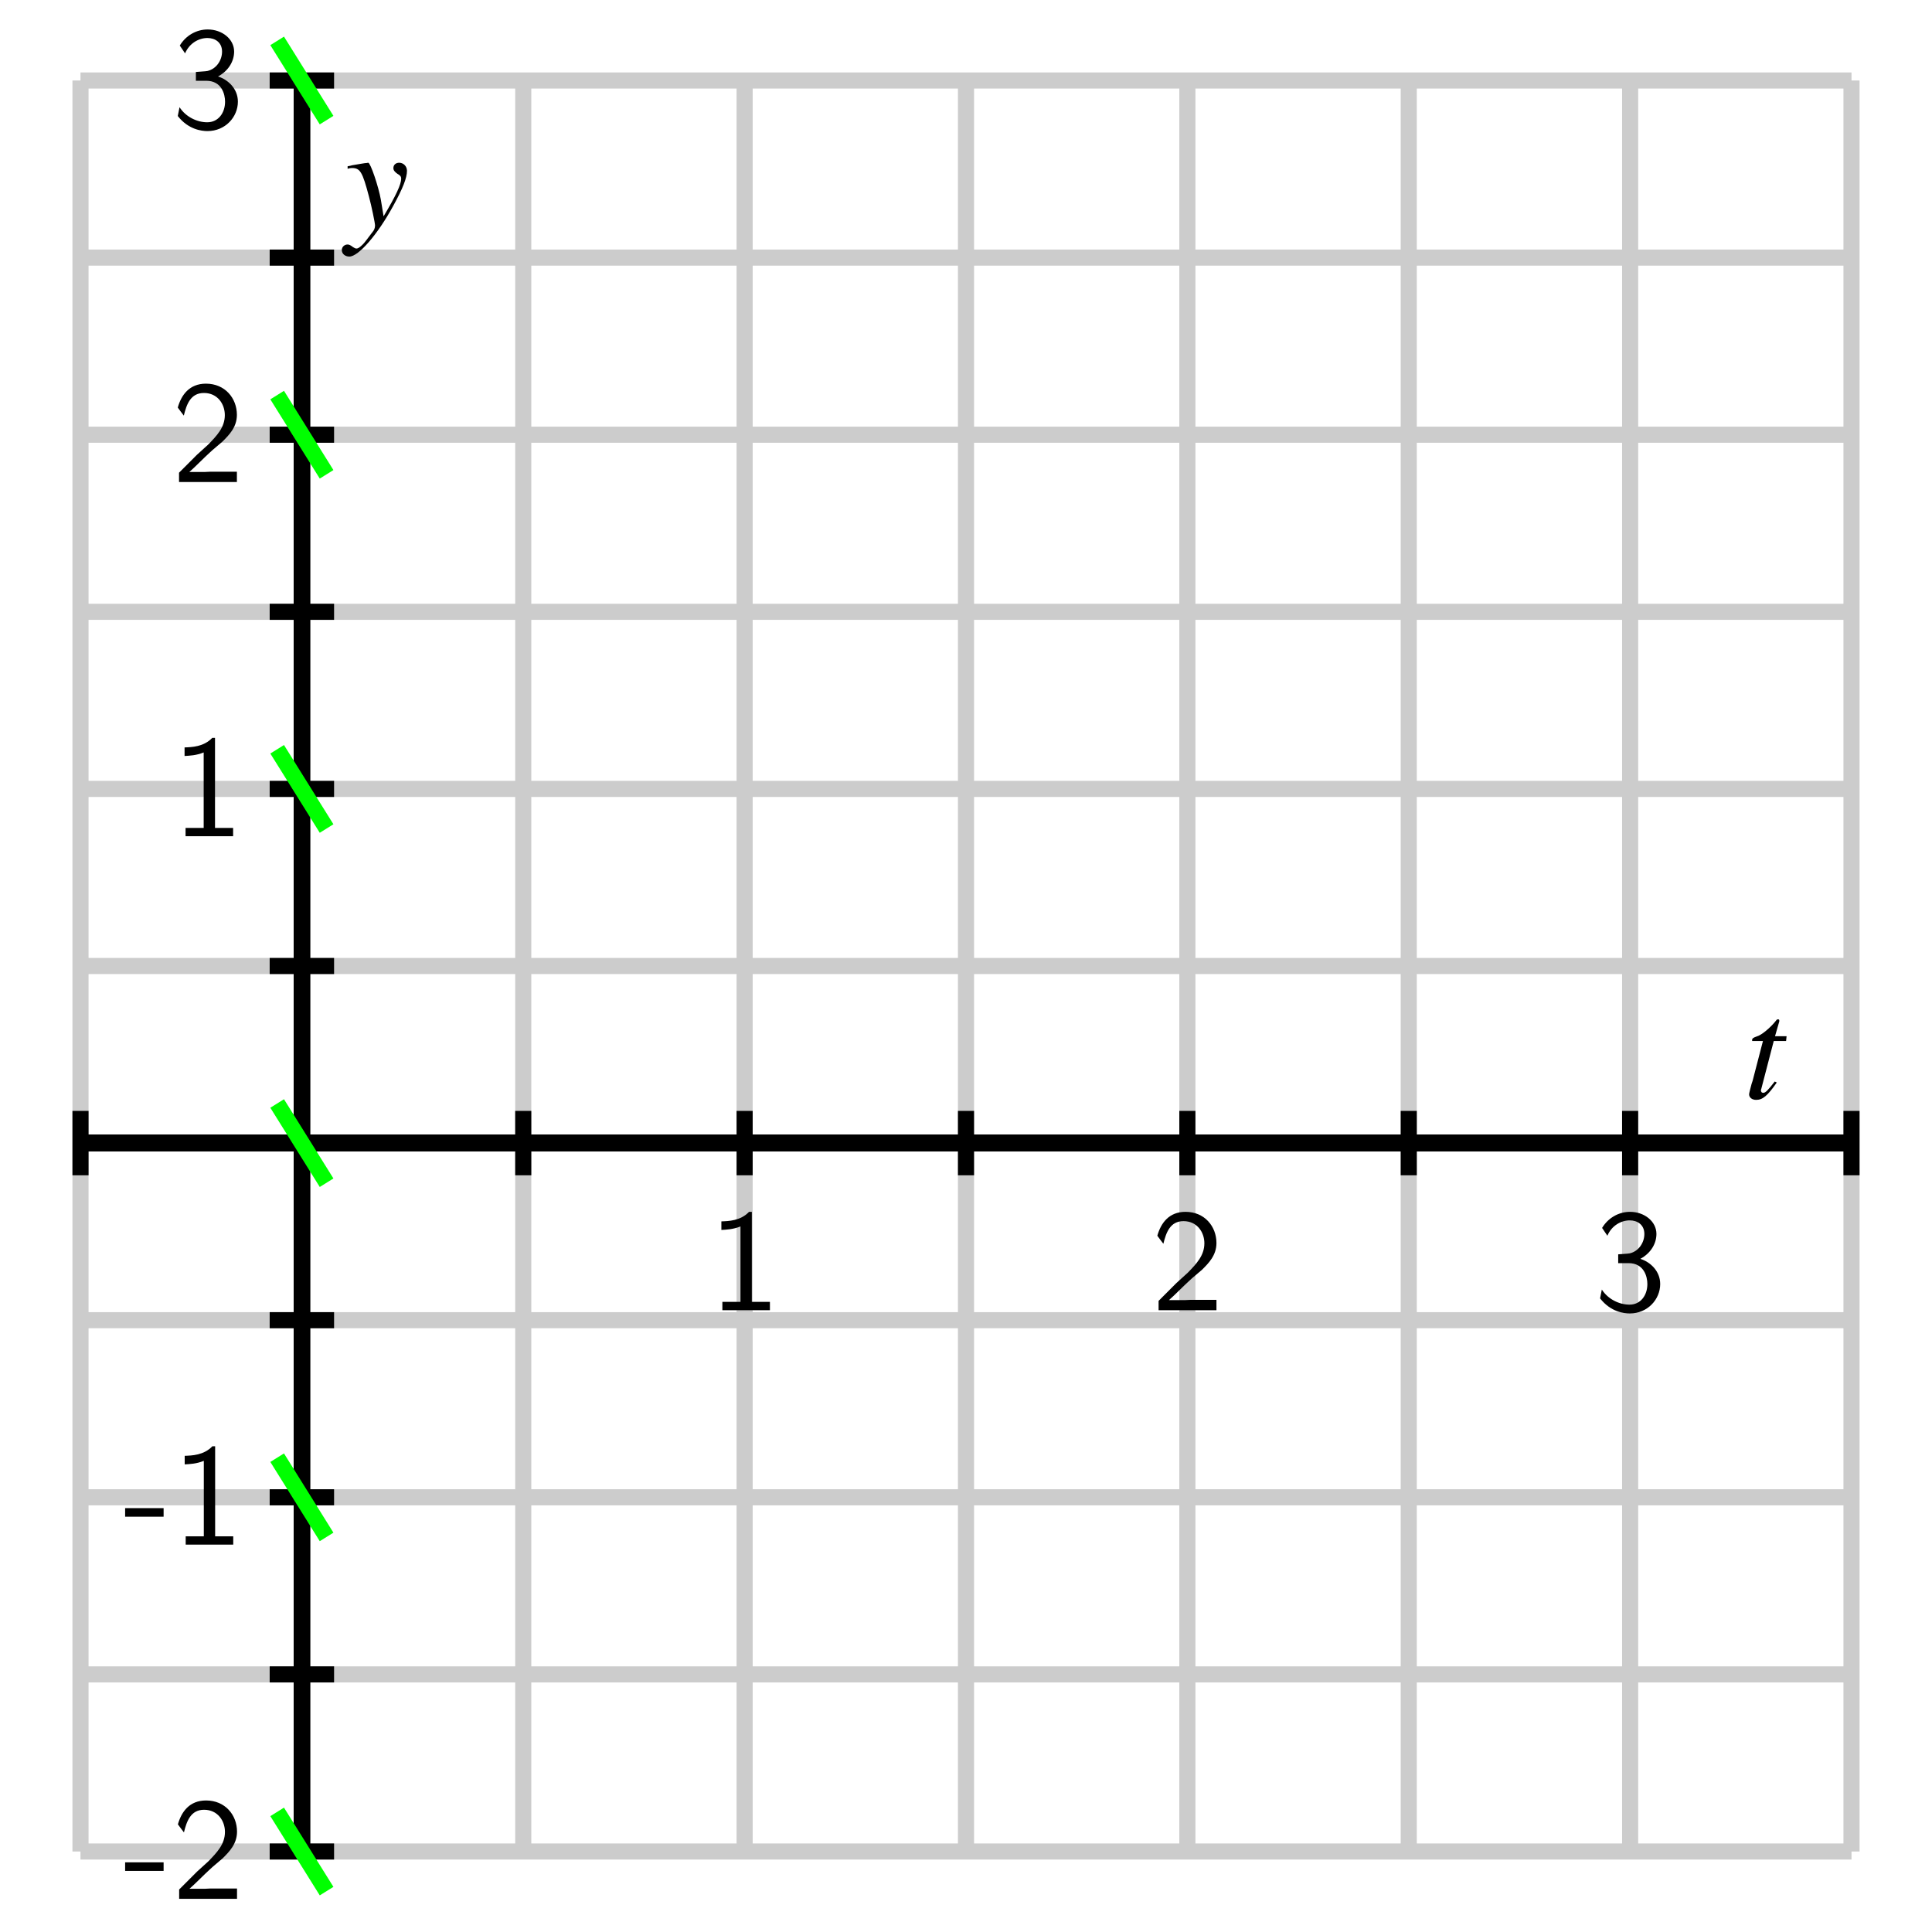
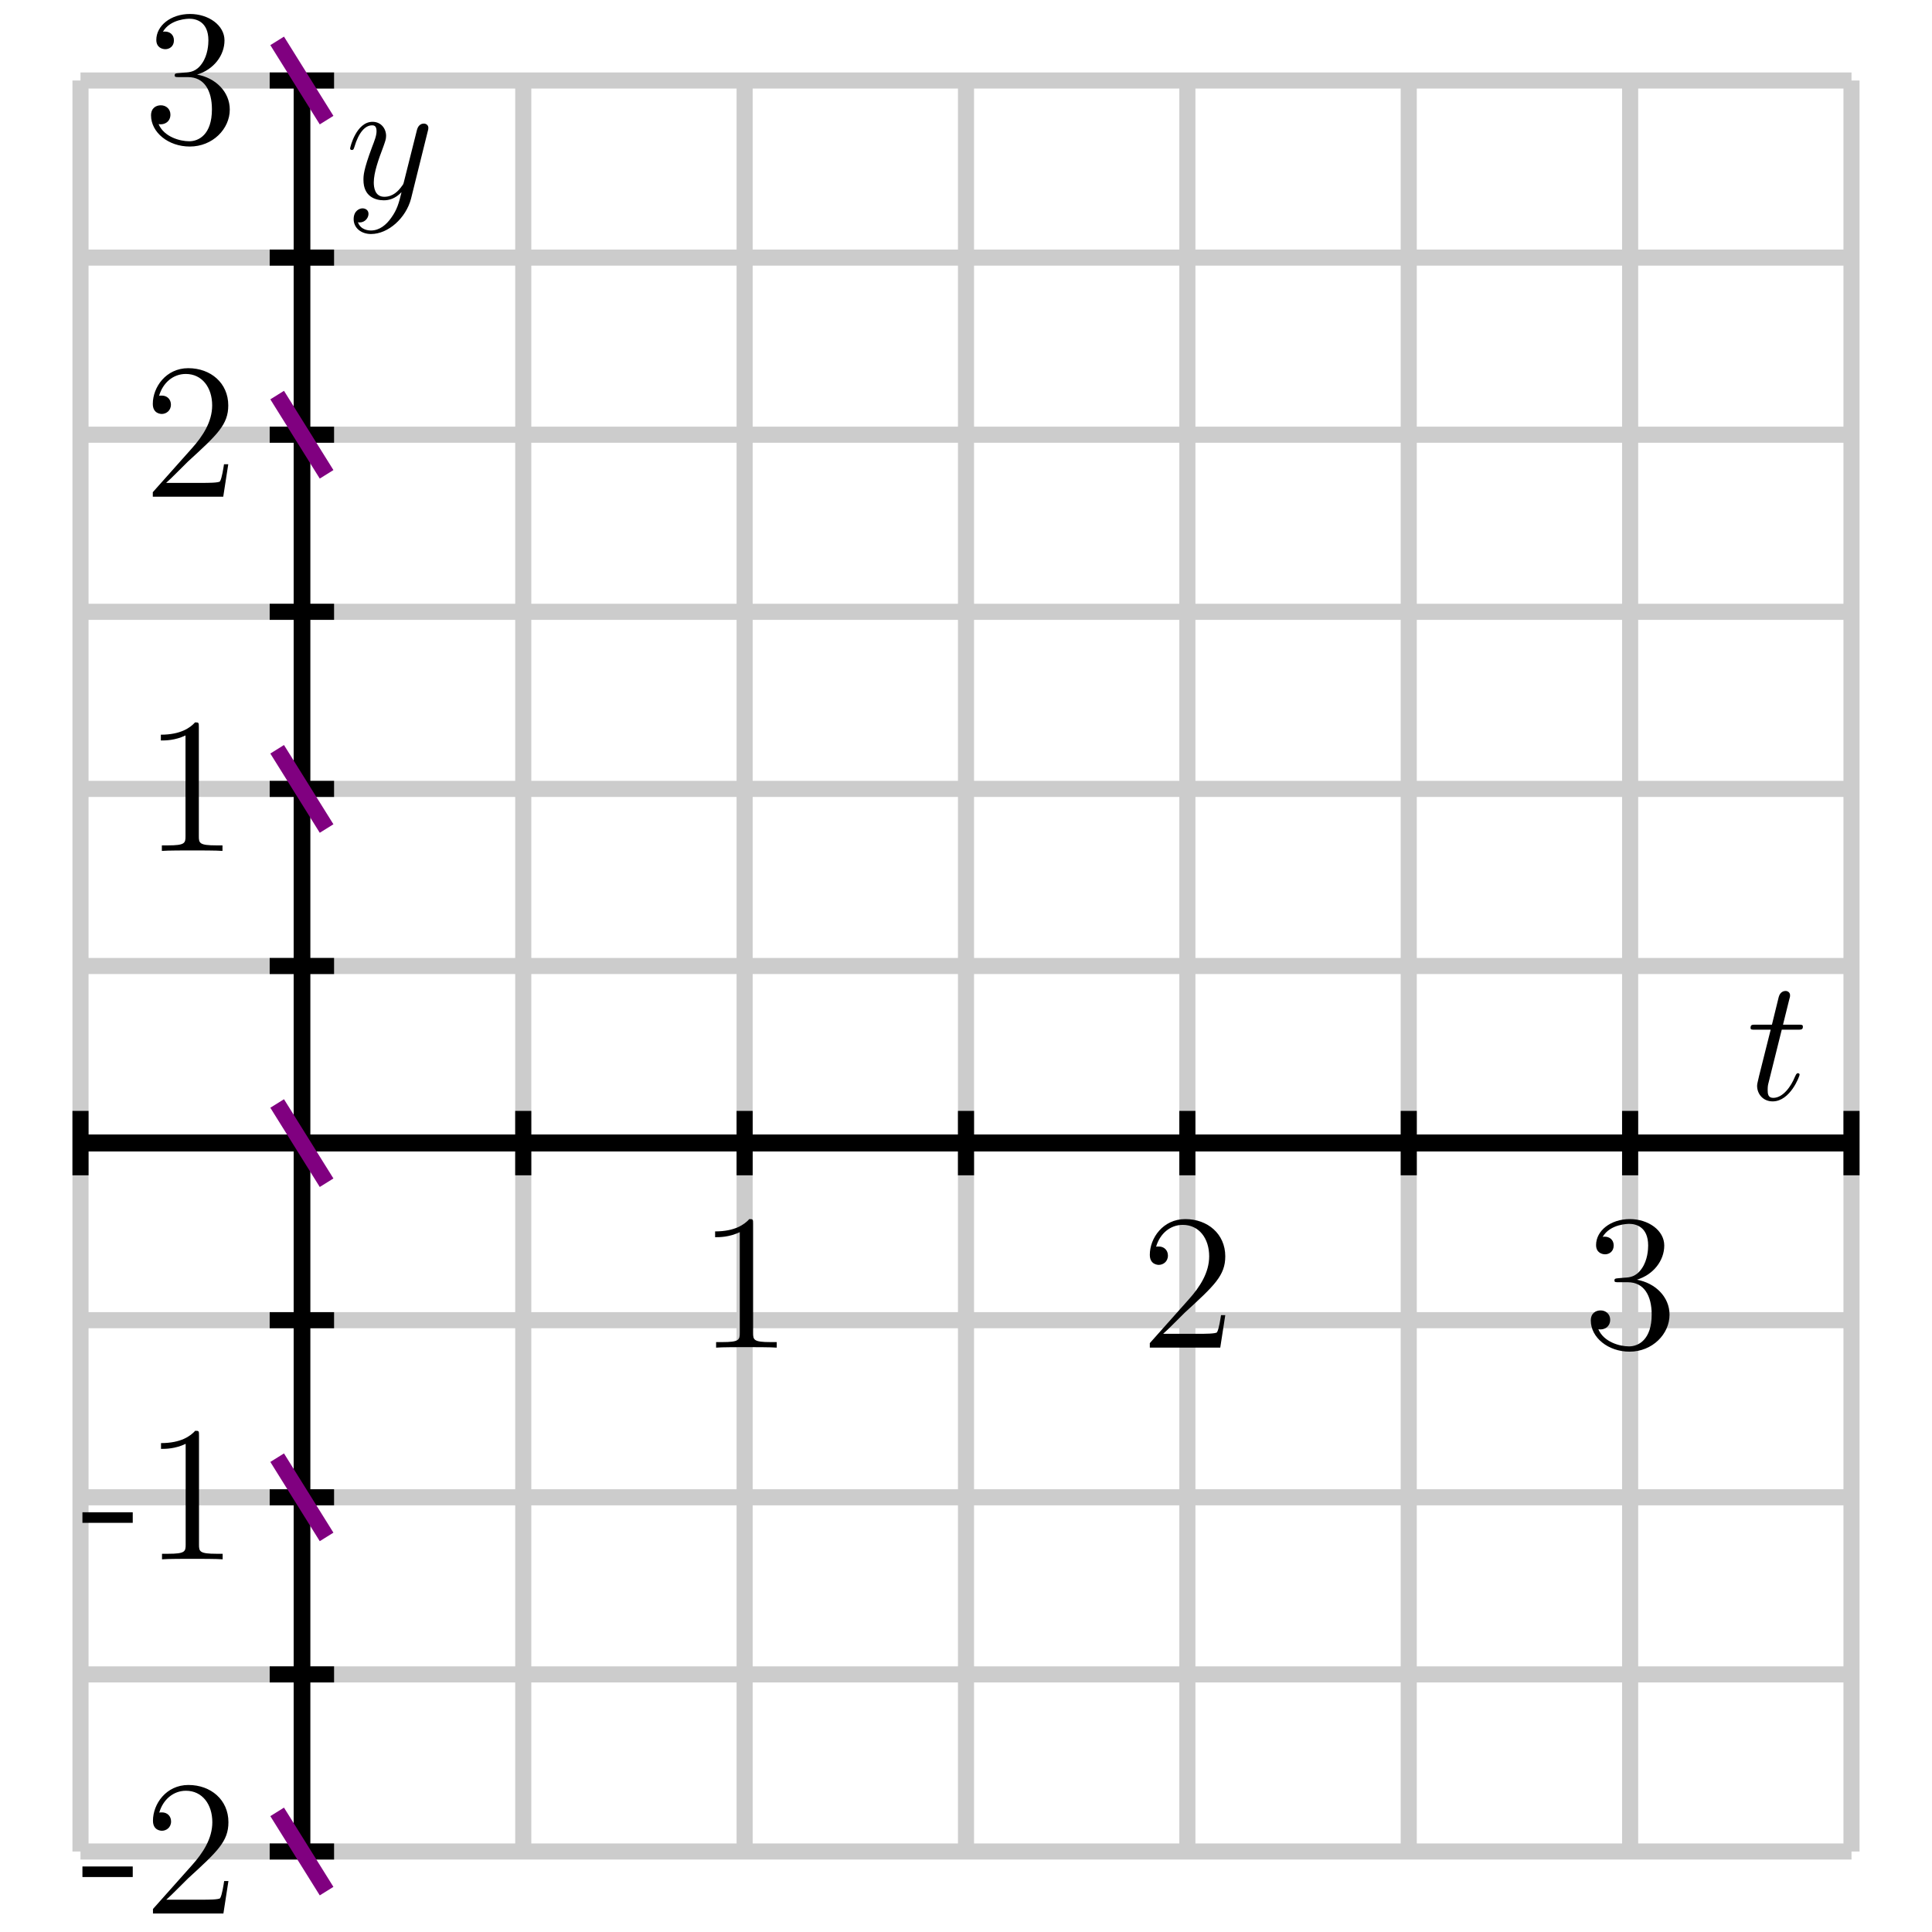
<svg xmlns="http://www.w3.org/2000/svg" xmlns:xlink="http://www.w3.org/1999/xlink" width="120pt" height="120pt" viewBox="0 0 120 120" version="1.1">
  <defs>
    <g>
      <symbol overflow="visible" id="glyph0-0">
        <path style="stroke:none;" d="" />
      </symbol>
      <symbol overflow="visible" id="glyph0-1">
-         <path style="stroke:none;" d="M 2.688 -6.109 L 2.516 -6.109 C 1.984 -5.547 1.234 -5.531 0.797 -5.516 L 0.797 -4.984 C 1.094 -5 1.531 -5.016 1.984 -5.203 L 1.984 -0.516 L 0.859 -0.516 L 0.859 0 L 3.812 0 L 3.812 -0.516 L 2.688 -0.516 Z M 2.688 -6.109 " />
+         <path style="stroke:none;" d="M 3.453 -7.688 C 3.453 -7.969 3.453 -7.984 3.219 -7.984 C 2.922 -7.656 2.328 -7.219 1.094 -7.219 L 1.094 -6.859 C 1.375 -6.859 1.969 -6.859 2.625 -7.172 L 2.625 -0.922 C 2.625 -0.484 2.594 -0.344 1.531 -0.344 L 1.156 -0.344 L 1.156 0 C 1.484 -0.031 2.656 -0.031 3.047 -0.031 C 3.438 -0.031 4.594 -0.031 4.922 0 L 4.922 -0.344 L 4.547 -0.344 C 3.484 -0.344 3.453 -0.484 3.453 -0.922 Z M 3.453 -7.688 " />
      </symbol>
      <symbol overflow="visible" id="glyph0-2">
-         <path style="stroke:none;" d="M 1.562 -1.688 L 0.453 -0.578 L 0.453 0 L 4.047 0 L 4.047 -0.641 L 2.406 -0.641 C 2.297 -0.641 2.188 -0.625 2.078 -0.625 L 1.094 -0.625 C 1.391 -0.875 2.062 -1.562 2.344 -1.812 C 2.516 -1.984 2.984 -2.359 3.156 -2.516 C 3.562 -2.922 4.047 -3.406 4.047 -4.172 C 4.047 -5.203 3.312 -6.109 2.125 -6.109 C 1.094 -6.109 0.594 -5.406 0.375 -4.625 C 0.484 -4.469 0.531 -4.422 0.547 -4.391 C 0.562 -4.375 0.656 -4.25 0.75 -4.125 C 0.922 -4.828 1.172 -5.531 2 -5.531 C 2.844 -5.531 3.297 -4.844 3.297 -4.156 C 3.297 -3.391 2.797 -2.875 2.266 -2.328 Z M 1.562 -1.688 " />
+         <path style="stroke:none;" d="M 5.281 -2.016 L 5.016 -2.016 C 4.984 -1.812 4.891 -1.156 4.766 -0.953 C 4.688 -0.859 4 -0.859 3.641 -0.859 L 1.422 -0.859 C 1.734 -1.125 2.469 -1.891 2.781 -2.188 C 4.609 -3.859 5.281 -4.484 5.281 -5.672 C 5.281 -7.062 4.188 -7.984 2.797 -7.984 C 1.406 -7.984 0.594 -6.797 0.594 -5.766 C 0.594 -5.141 1.109 -5.141 1.156 -5.141 C 1.406 -5.141 1.719 -5.328 1.719 -5.719 C 1.719 -6.047 1.484 -6.281 1.156 -6.281 C 1.047 -6.281 1.016 -6.281 0.984 -6.266 C 1.219 -7.078 1.859 -7.625 2.641 -7.625 C 3.656 -7.625 4.281 -6.781 4.281 -5.672 C 4.281 -4.656 3.703 -3.766 3.016 -3 L 0.594 -0.281 L 0.594 0 L 4.969 0 Z M 5.281 -2.016 " />
      </symbol>
      <symbol overflow="visible" id="glyph0-3">
-         <path style="stroke:none;" d="M 0.828 -4.625 C 1.094 -5.25 1.672 -5.578 2.219 -5.578 C 2.688 -5.578 3.125 -5.312 3.125 -4.734 C 3.125 -4.188 2.766 -3.656 2.219 -3.531 C 2.156 -3.516 2.141 -3.516 1.5 -3.469 L 1.5 -2.922 L 2.141 -2.922 C 3.109 -2.922 3.312 -2.078 3.312 -1.625 C 3.312 -0.922 2.891 -0.344 2.203 -0.344 C 1.578 -0.344 0.875 -0.672 0.484 -1.281 L 0.375 -0.734 C 1.031 0.109 1.859 0.203 2.219 0.203 C 3.328 0.203 4.109 -0.672 4.109 -1.625 C 4.109 -2.438 3.484 -3 2.875 -3.188 C 3.562 -3.562 3.875 -4.172 3.875 -4.734 C 3.875 -5.516 3.125 -6.109 2.234 -6.109 C 1.531 -6.109 0.875 -5.734 0.5 -5.109 Z M 0.828 -4.625 " />
+         <path style="stroke:none;" d="M 2.203 -4.312 C 2 -4.297 1.953 -4.281 1.953 -4.172 C 1.953 -4.062 2.016 -4.062 2.234 -4.062 L 2.781 -4.062 C 3.797 -4.062 4.266 -3.219 4.266 -2.062 C 4.266 -0.484 3.438 -0.078 2.859 -0.078 C 2.281 -0.078 1.297 -0.344 0.953 -1.141 C 1.328 -1.078 1.688 -1.297 1.688 -1.734 C 1.688 -2.078 1.422 -2.312 1.094 -2.312 C 0.797 -2.312 0.484 -2.141 0.484 -1.688 C 0.484 -0.625 1.562 0.25 2.891 0.25 C 4.312 0.25 5.375 -0.844 5.375 -2.047 C 5.375 -3.156 4.484 -4.016 3.344 -4.219 C 4.375 -4.531 5.047 -5.406 5.047 -6.344 C 5.047 -7.281 4.062 -7.984 2.906 -7.984 C 1.703 -7.984 0.812 -7.25 0.812 -6.375 C 0.812 -5.891 1.188 -5.797 1.375 -5.797 C 1.625 -5.797 1.906 -5.969 1.906 -6.344 C 1.906 -6.719 1.625 -6.891 1.359 -6.891 C 1.281 -6.891 1.266 -6.891 1.219 -6.875 C 1.688 -7.688 2.812 -7.688 2.875 -7.688 C 3.266 -7.688 4.047 -7.516 4.047 -6.344 C 4.047 -6.109 4.016 -5.438 3.656 -4.922 C 3.297 -4.391 2.891 -4.359 2.562 -4.344 Z M 2.203 -4.312 " />
      </symbol>
      <symbol overflow="visible" id="glyph0-4">
-         <path style="stroke:none;" d="M 2.484 -1.734 L 2.484 -2.266 L 0.094 -2.266 L 0.094 -1.734 Z M 2.484 -1.734 " />
+         <path style="stroke:none;" d="M 3.25 -2.266 L 3.25 -2.922 L 0.125 -2.922 L 0.125 -2.266 Z M 3.25 -2.266 " />
      </symbol>
      <symbol overflow="visible" id="glyph1-0">
        <path style="stroke:none;" d="" />
      </symbol>
      <symbol overflow="visible" id="glyph1-1">
-         <path style="stroke:none;" d="M 2.656 -3.859 L 1.938 -3.859 L 2.203 -4.781 C 2.203 -4.797 2.203 -4.812 2.203 -4.828 C 2.203 -4.891 2.172 -4.906 2.141 -4.906 C 2.078 -4.906 2.047 -4.906 2 -4.828 C 1.641 -4.375 1.094 -3.922 0.797 -3.844 C 0.578 -3.766 0.516 -3.719 0.516 -3.625 C 0.516 -3.609 0.516 -3.594 0.516 -3.562 L 1.188 -3.562 L 0.547 -1.094 C 0.516 -1.016 0.516 -0.984 0.484 -0.906 C 0.406 -0.625 0.328 -0.312 0.328 -0.25 C 0.328 -0.047 0.516 0.094 0.766 0.094 C 1.172 0.094 1.469 -0.156 2.047 -0.984 L 1.922 -1.047 C 1.484 -0.484 1.344 -0.344 1.203 -0.344 C 1.109 -0.344 1.062 -0.406 1.062 -0.516 C 1.062 -0.531 1.062 -0.547 1.078 -0.562 L 1.859 -3.562 L 2.625 -3.562 Z M 2.656 -3.859 " />
+         <path style="stroke:none;" d="M 2.172 -4.344 L 3.156 -4.344 C 3.375 -4.344 3.484 -4.344 3.484 -4.531 C 3.484 -4.656 3.406 -4.656 3.203 -4.656 L 2.25 -4.656 L 2.641 -6.234 C 2.688 -6.375 2.688 -6.406 2.688 -6.484 C 2.688 -6.656 2.547 -6.75 2.406 -6.75 C 2.328 -6.75 2.078 -6.719 1.984 -6.375 L 1.562 -4.656 L 0.547 -4.656 C 0.328 -4.656 0.234 -4.656 0.234 -4.453 C 0.234 -4.344 0.312 -4.344 0.516 -4.344 L 1.484 -4.344 L 0.766 -1.484 C 0.688 -1.109 0.641 -1 0.641 -0.859 C 0.641 -0.359 1 0.109 1.609 0.109 C 2.703 0.109 3.281 -1.469 3.281 -1.547 C 3.281 -1.609 3.234 -1.641 3.172 -1.641 C 3.156 -1.641 3.109 -1.641 3.094 -1.594 C 3.078 -1.594 3.062 -1.578 2.984 -1.406 C 2.766 -0.859 2.266 -0.109 1.641 -0.109 C 1.312 -0.109 1.297 -0.375 1.297 -0.609 C 1.297 -0.625 1.297 -0.828 1.328 -0.953 Z M 2.172 -4.344 " />
      </symbol>
      <symbol overflow="visible" id="glyph1-2">
-         <path style="stroke:none;" d="M 0.141 -3.594 C 0.25 -3.625 0.312 -3.641 0.406 -3.641 C 0.922 -3.641 1.062 -3.406 1.469 -1.859 C 1.625 -1.281 1.844 -0.219 1.844 -0.078 C 1.844 0.078 1.797 0.219 1.656 0.375 C 1.375 0.75 1.203 0.984 1.094 1.094 C 0.906 1.281 0.797 1.359 0.688 1.359 C 0.625 1.359 0.562 1.328 0.469 1.266 C 0.328 1.156 0.234 1.109 0.141 1.109 C -0.062 1.109 -0.219 1.266 -0.219 1.453 C -0.219 1.688 -0.016 1.859 0.25 1.859 C 0.812 1.859 2 0.5 2.969 -1.281 C 3.578 -2.391 3.828 -3.031 3.828 -3.469 C 3.828 -3.75 3.609 -3.969 3.344 -3.969 C 3.125 -3.969 2.984 -3.828 2.984 -3.641 C 2.984 -3.5 3.062 -3.406 3.234 -3.281 C 3.406 -3.188 3.469 -3.109 3.469 -2.984 C 3.469 -2.625 3.141 -1.922 2.375 -0.641 L 2.203 -1.688 C 2.062 -2.484 1.562 -3.969 1.422 -3.969 L 1.391 -3.969 C 1.375 -3.953 1.344 -3.953 1.312 -3.953 C 1.219 -3.953 0.906 -3.891 0.422 -3.812 C 0.375 -3.797 0.266 -3.766 0.141 -3.75 Z M 0.141 -3.594 " />
+         <path style="stroke:none;" d="M 2.844 1.203 C 2.547 1.625 2.125 1.984 1.594 1.984 C 1.469 1.984 0.953 1.969 0.781 1.469 C 0.828 1.484 0.875 1.484 0.891 1.484 C 1.219 1.484 1.438 1.203 1.438 0.953 C 1.438 0.703 1.234 0.609 1.062 0.609 C 0.891 0.609 0.516 0.75 0.516 1.281 C 0.516 1.828 0.984 2.203 1.594 2.203 C 2.672 2.203 3.766 1.203 4.078 0.016 L 5.125 -4.203 C 5.141 -4.25 5.156 -4.312 5.156 -4.391 C 5.156 -4.547 5.031 -4.656 4.875 -4.656 C 4.766 -4.656 4.547 -4.609 4.453 -4.281 L 3.656 -1.109 C 3.609 -0.922 3.609 -0.891 3.516 -0.781 C 3.297 -0.469 2.953 -0.109 2.422 -0.109 C 1.828 -0.109 1.766 -0.703 1.766 -1 C 1.766 -1.609 2.062 -2.438 2.359 -3.219 C 2.469 -3.531 2.531 -3.688 2.531 -3.891 C 2.531 -4.344 2.219 -4.766 1.688 -4.766 C 0.688 -4.766 0.297 -3.203 0.297 -3.109 C 0.297 -3.062 0.328 -3.016 0.406 -3.016 C 0.5 -3.016 0.516 -3.062 0.562 -3.203 C 0.828 -4.109 1.234 -4.547 1.656 -4.547 C 1.75 -4.547 1.938 -4.547 1.938 -4.188 C 1.938 -3.906 1.812 -3.594 1.656 -3.188 C 1.125 -1.766 1.125 -1.422 1.125 -1.156 C 1.125 -0.125 1.859 0.109 2.391 0.109 C 2.703 0.109 3.094 0.016 3.484 -0.391 L 3.484 -0.375 C 3.328 0.266 3.219 0.688 2.844 1.203 Z M 2.844 1.203 " />
      </symbol>
    </g>
  </defs>
  <g id="surface1">
    <path style="fill:none;stroke-width:10;stroke-linecap:butt;stroke-linejoin:miter;stroke:rgb(80.077%,80.077%,80.077%);stroke-opacity:1;stroke-miterlimit:10;" d="M 50 50 L 50 1150 M 187.5 50 L 187.5 1150 M 325 50 L 325 1150 M 462.5 50 L 462.5 1150 M 600 50 L 600 1150 M 737.5 50 L 737.5 1150 M 875 50 L 875 1150 M 1012.5 50 L 1012.5 1150 M 1150 50 L 1150 1150 M 50 50 L 1150 50 M 50 160 L 1150 160 M 50 270 L 1150 270 M 50 380 L 1150 380 M 50 490 L 1150 490 M 50 600 L 1150 600 M 50 710 L 1150 710 M 50 820 L 1150 820 M 50 930 L 1150 930 M 50 1040 L 1150 1040 M 50 1150 L 1150 1150 " transform="matrix(0.1,0,0,-0.1,0,120)" />
    <path style="fill:none;stroke-width:10;stroke-linecap:butt;stroke-linejoin:miter;stroke:rgb(0%,0%,0%);stroke-opacity:1;stroke-miterlimit:10;" d="M 50 490 L 1150 490 M 187.5 50 L 187.5 1150 " transform="matrix(0.1,0,0,-0.1,0,120)" />
    <path style="fill:none;stroke-width:10;stroke-linecap:butt;stroke-linejoin:miter;stroke:rgb(0%,0%,0%);stroke-opacity:1;stroke-miterlimit:10;" d="M 50 490 L 1150 490 M 187.5 50 L 187.5 1150 M 50 470 L 50 510 " transform="matrix(0.1,0,0,-0.1,0,120)" />
    <path style="fill:none;stroke-width:10;stroke-linecap:butt;stroke-linejoin:miter;stroke:rgb(0%,0%,0%);stroke-opacity:1;stroke-miterlimit:10;" d="M 50 490 L 1150 490 M 187.5 50 L 187.5 1150 M 187.5 470 L 187.5 510 " transform="matrix(0.1,0,0,-0.1,0,120)" />
    <path style="fill:none;stroke-width:10;stroke-linecap:butt;stroke-linejoin:miter;stroke:rgb(0%,0%,0%);stroke-opacity:1;stroke-miterlimit:10;" d="M 50 490 L 1150 490 M 187.5 50 L 187.5 1150 M 325 470 L 325 510 " transform="matrix(0.1,0,0,-0.1,0,120)" />
    <path style="fill:none;stroke-width:10;stroke-linecap:butt;stroke-linejoin:miter;stroke:rgb(0%,0%,0%);stroke-opacity:1;stroke-miterlimit:10;" d="M 50 490 L 1150 490 M 187.5 50 L 187.5 1150 M 462.5 470 L 462.5 510 " transform="matrix(0.1,0,0,-0.1,0,120)" />
    <path style="fill:none;stroke-width:10;stroke-linecap:butt;stroke-linejoin:miter;stroke:rgb(0%,0%,0%);stroke-opacity:1;stroke-miterlimit:10;" d="M 50 490 L 1150 490 M 187.5 50 L 187.5 1150 M 600 470 L 600 510 " transform="matrix(0.1,0,0,-0.1,0,120)" />
    <path style="fill:none;stroke-width:10;stroke-linecap:butt;stroke-linejoin:miter;stroke:rgb(0%,0%,0%);stroke-opacity:1;stroke-miterlimit:10;" d="M 50 490 L 1150 490 M 187.5 50 L 187.5 1150 M 737.5 470 L 737.5 510 " transform="matrix(0.1,0,0,-0.1,0,120)" />
    <path style="fill:none;stroke-width:10;stroke-linecap:butt;stroke-linejoin:miter;stroke:rgb(0%,0%,0%);stroke-opacity:1;stroke-miterlimit:10;" d="M 50 490 L 1150 490 M 187.5 50 L 187.5 1150 M 875 470 L 875 510 " transform="matrix(0.1,0,0,-0.1,0,120)" />
    <path style="fill:none;stroke-width:10;stroke-linecap:butt;stroke-linejoin:miter;stroke:rgb(0%,0%,0%);stroke-opacity:1;stroke-miterlimit:10;" d="M 50 490 L 1150 490 M 187.5 50 L 187.5 1150 M 1012.5 470 L 1012.5 510 " transform="matrix(0.1,0,0,-0.1,0,120)" />
    <path style="fill:none;stroke-width:10;stroke-linecap:butt;stroke-linejoin:miter;stroke:rgb(0%,0%,0%);stroke-opacity:1;stroke-miterlimit:10;" d="M 50 490 L 1150 490 M 187.5 50 L 187.5 1150 M 1150 470 L 1150 510 " transform="matrix(0.1,0,0,-0.1,0,120)" />
    <path style="fill:none;stroke-width:10;stroke-linecap:butt;stroke-linejoin:miter;stroke:rgb(0%,0%,0%);stroke-opacity:1;stroke-miterlimit:10;" d="M 50 490 L 1150 490 M 187.5 50 L 187.5 1150 M 167.5 50 L 207.5 50 " transform="matrix(0.1,0,0,-0.1,0,120)" />
    <path style="fill:none;stroke-width:10;stroke-linecap:butt;stroke-linejoin:miter;stroke:rgb(0%,0%,0%);stroke-opacity:1;stroke-miterlimit:10;" d="M 50 490 L 1150 490 M 187.5 50 L 187.5 1150 M 167.5 160 L 207.5 160 " transform="matrix(0.1,0,0,-0.1,0,120)" />
    <path style="fill:none;stroke-width:10;stroke-linecap:butt;stroke-linejoin:miter;stroke:rgb(0%,0%,0%);stroke-opacity:1;stroke-miterlimit:10;" d="M 50 490 L 1150 490 M 187.5 50 L 187.5 1150 M 167.5 270 L 207.5 270 " transform="matrix(0.1,0,0,-0.1,0,120)" />
    <path style="fill:none;stroke-width:10;stroke-linecap:butt;stroke-linejoin:miter;stroke:rgb(0%,0%,0%);stroke-opacity:1;stroke-miterlimit:10;" d="M 50 490 L 1150 490 M 187.5 50 L 187.5 1150 M 167.5 380 L 207.5 380 " transform="matrix(0.1,0,0,-0.1,0,120)" />
    <path style="fill:none;stroke-width:10;stroke-linecap:butt;stroke-linejoin:miter;stroke:rgb(0%,0%,0%);stroke-opacity:1;stroke-miterlimit:10;" d="M 50 490 L 1150 490 M 187.5 50 L 187.5 1150 M 167.5 490 L 207.5 490 " transform="matrix(0.1,0,0,-0.1,0,120)" />
    <path style="fill:none;stroke-width:10;stroke-linecap:butt;stroke-linejoin:miter;stroke:rgb(0%,0%,0%);stroke-opacity:1;stroke-miterlimit:10;" d="M 50 490 L 1150 490 M 187.5 50 L 187.5 1150 M 167.5 600 L 207.5 600 " transform="matrix(0.1,0,0,-0.1,0,120)" />
    <path style="fill:none;stroke-width:10;stroke-linecap:butt;stroke-linejoin:miter;stroke:rgb(0%,0%,0%);stroke-opacity:1;stroke-miterlimit:10;" d="M 50 490 L 1150 490 M 187.5 50 L 187.5 1150 M 167.5 710 L 207.5 710 " transform="matrix(0.1,0,0,-0.1,0,120)" />
    <path style="fill:none;stroke-width:10;stroke-linecap:butt;stroke-linejoin:miter;stroke:rgb(0%,0%,0%);stroke-opacity:1;stroke-miterlimit:10;" d="M 50 490 L 1150 490 M 187.5 50 L 187.5 1150 M 167.5 820 L 207.5 820 " transform="matrix(0.1,0,0,-0.1,0,120)" />
    <path style="fill:none;stroke-width:10;stroke-linecap:butt;stroke-linejoin:miter;stroke:rgb(0%,0%,0%);stroke-opacity:1;stroke-miterlimit:10;" d="M 50 490 L 1150 490 M 187.5 50 L 187.5 1150 M 167.5 930 L 207.5 930 " transform="matrix(0.1,0,0,-0.1,0,120)" />
    <path style="fill:none;stroke-width:10;stroke-linecap:butt;stroke-linejoin:miter;stroke:rgb(0%,0%,0%);stroke-opacity:1;stroke-miterlimit:10;" d="M 50 490 L 1150 490 M 187.5 50 L 187.5 1150 M 167.5 1040 L 207.5 1040 " transform="matrix(0.1,0,0,-0.1,0,120)" />
    <path style="fill:none;stroke-width:10;stroke-linecap:butt;stroke-linejoin:miter;stroke:rgb(0%,0%,0%);stroke-opacity:1;stroke-miterlimit:10;" d="M 50 490 L 1150 490 M 187.5 50 L 187.5 1150 M 167.5 1150 L 207.5 1150 " transform="matrix(0.1,0,0,-0.1,0,120)" />
    <g style="fill:rgb(0%,0%,0%);fill-opacity:1;">
-       <use xlink:href="#glyph0-1" x="44.009" y="81.378" />
+       <use xlink:href="#glyph0-1" x="43.323" y="83.704" />
    </g>
    <g style="fill:rgb(0%,0%,0%);fill-opacity:1;">
-       <use xlink:href="#glyph0-2" x="71.509" y="81.378" />
+       <use xlink:href="#glyph0-2" x="70.823" y="83.704" />
    </g>
    <g style="fill:rgb(0%,0%,0%);fill-opacity:1;">
-       <use xlink:href="#glyph0-3" x="99.009" y="81.378" />
+       <use xlink:href="#glyph0-3" x="98.323" y="83.704" />
    </g>
    <g style="fill:rgb(0%,0%,0%);fill-opacity:1;">
-       <use xlink:href="#glyph0-4" x="7.678" y="117.939" />
-       <use xlink:href="#glyph0-2" x="10.675" y="117.939" />
+       <use xlink:href="#glyph0-4" x="4.995" y="118.852" />
+       <use xlink:href="#glyph0-2" x="8.907" y="118.852" />
    </g>
    <g style="fill:rgb(0%,0%,0%);fill-opacity:1;">
-       <use xlink:href="#glyph0-4" x="7.678" y="95.939" />
-       <use xlink:href="#glyph0-1" x="10.675" y="95.939" />
+       <use xlink:href="#glyph0-4" x="4.995" y="96.852" />
+       <use xlink:href="#glyph0-1" x="8.907" y="96.852" />
    </g>
    <g style="fill:rgb(0%,0%,0%);fill-opacity:1;">
-       <use xlink:href="#glyph0-1" x="10.667" y="51.939" />
+       <use xlink:href="#glyph0-1" x="8.897" y="52.852" />
    </g>
    <g style="fill:rgb(0%,0%,0%);fill-opacity:1;">
-       <use xlink:href="#glyph0-2" x="10.667" y="29.939" />
+       <use xlink:href="#glyph0-2" x="8.897" y="30.852" />
    </g>
    <g style="fill:rgb(0%,0%,0%);fill-opacity:1;">
-       <use xlink:href="#glyph0-3" x="10.667" y="7.939" />
+       <use xlink:href="#glyph0-3" x="8.897" y="8.852" />
    </g>
    <g style="fill:rgb(0%,0%,0%);fill-opacity:1;">
-       <use xlink:href="#glyph1-1" x="108.312" y="68.221" />
+       <use xlink:href="#glyph1-1" x="108.496" y="68.3" />
    </g>
    <g style="fill:rgb(0%,0%,0%);fill-opacity:1;">
-       <use xlink:href="#glyph1-2" x="21.45" y="14.077" />
+       <use xlink:href="#glyph1-2" x="21.45" y="12.332" />
    </g>
-     <path style="fill:none;stroke-width:10;stroke-linecap:butt;stroke-linejoin:miter;stroke:rgb(0%,100%,0%);stroke-opacity:1;stroke-miterlimit:10;" d="M 172.148 74.609 L 202.852 25.391 " transform="matrix(0.1,0,0,-0.1,0,120)" />
-     <path style="fill:none;stroke-width:10;stroke-linecap:butt;stroke-linejoin:miter;stroke:rgb(0%,100%,0%);stroke-opacity:1;stroke-miterlimit:10;" d="M 172.148 294.609 L 202.852 245.391 " transform="matrix(0.1,0,0,-0.1,0,120)" />
-     <path style="fill:none;stroke-width:10;stroke-linecap:butt;stroke-linejoin:miter;stroke:rgb(0%,100%,0%);stroke-opacity:1;stroke-miterlimit:10;" d="M 172.148 514.609 L 202.852 465.391 " transform="matrix(0.1,0,0,-0.1,0,120)" />
-     <path style="fill:none;stroke-width:10;stroke-linecap:butt;stroke-linejoin:miter;stroke:rgb(0%,100%,0%);stroke-opacity:1;stroke-miterlimit:10;" d="M 172.148 734.609 L 202.852 685.391 " transform="matrix(0.1,0,0,-0.1,0,120)" />
-     <path style="fill:none;stroke-width:10;stroke-linecap:butt;stroke-linejoin:miter;stroke:rgb(0%,100%,0%);stroke-opacity:1;stroke-miterlimit:10;" d="M 172.148 954.609 L 202.852 905.391 " transform="matrix(0.1,0,0,-0.1,0,120)" />
-     <path style="fill:none;stroke-width:10;stroke-linecap:butt;stroke-linejoin:miter;stroke:rgb(0%,100%,0%);stroke-opacity:1;stroke-miterlimit:10;" d="M 172.148 1174.609 L 202.852 1125.391 " transform="matrix(0.1,0,0,-0.1,0,120)" />
+     <path style="fill:none;stroke-width:10;stroke-linecap:butt;stroke-linejoin:miter;stroke:rgb(50%,0%,50%);stroke-opacity:1;stroke-miterlimit:10;" d="M 172.148 74.609 L 202.852 25.391 " transform="matrix(0.1,0,0,-0.1,0,120)" />
+     <path style="fill:none;stroke-width:10;stroke-linecap:butt;stroke-linejoin:miter;stroke:rgb(50%,0%,50%);stroke-opacity:1;stroke-miterlimit:10;" d="M 172.148 294.609 L 202.852 245.391 " transform="matrix(0.1,0,0,-0.1,0,120)" />
+     <path style="fill:none;stroke-width:10;stroke-linecap:butt;stroke-linejoin:miter;stroke:rgb(50%,0%,50%);stroke-opacity:1;stroke-miterlimit:10;" d="M 172.148 514.609 L 202.852 465.391 " transform="matrix(0.1,0,0,-0.1,0,120)" />
+     <path style="fill:none;stroke-width:10;stroke-linecap:butt;stroke-linejoin:miter;stroke:rgb(50%,0%,50%);stroke-opacity:1;stroke-miterlimit:10;" d="M 172.148 734.609 L 202.852 685.391 " transform="matrix(0.1,0,0,-0.1,0,120)" />
+     <path style="fill:none;stroke-width:10;stroke-linecap:butt;stroke-linejoin:miter;stroke:rgb(50%,0%,50%);stroke-opacity:1;stroke-miterlimit:10;" d="M 172.148 954.609 L 202.852 905.391 " transform="matrix(0.1,0,0,-0.1,0,120)" />
+     <path style="fill:none;stroke-width:10;stroke-linecap:butt;stroke-linejoin:miter;stroke:rgb(50%,0%,50%);stroke-opacity:1;stroke-miterlimit:10;" d="M 172.148 1174.609 L 202.852 1125.391 " transform="matrix(0.1,0,0,-0.1,0,120)" />
  </g>
</svg>
